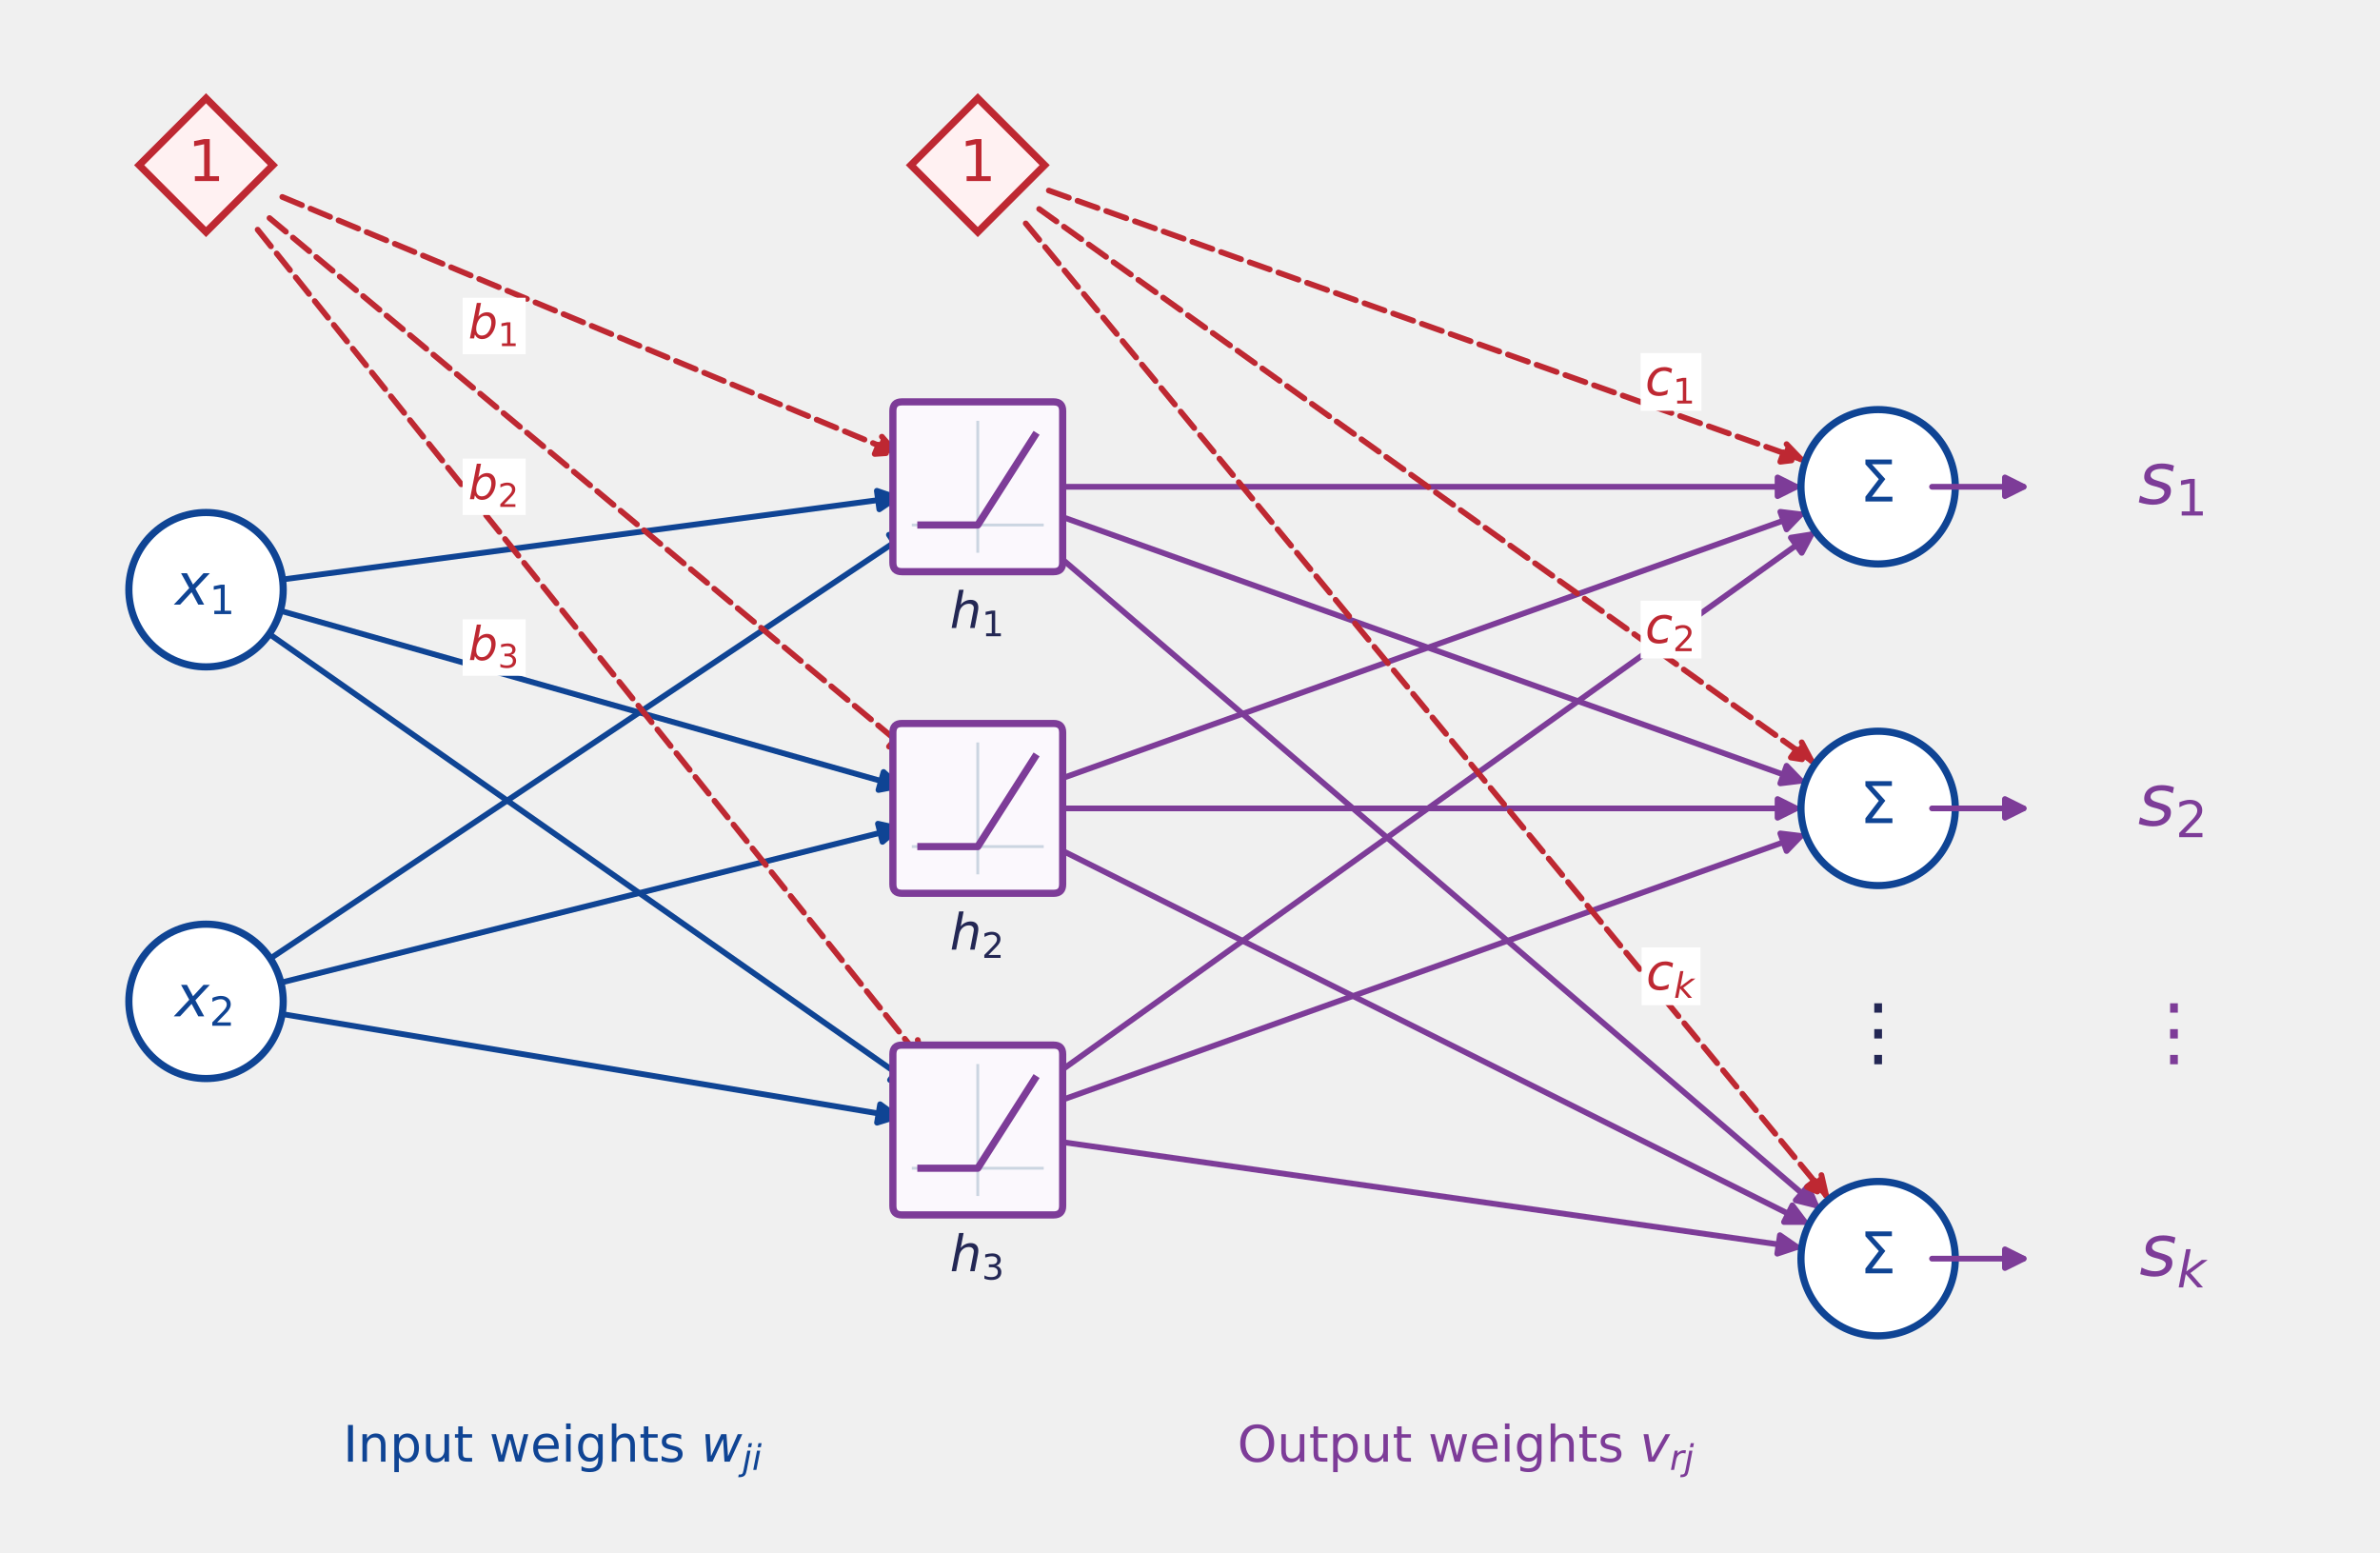
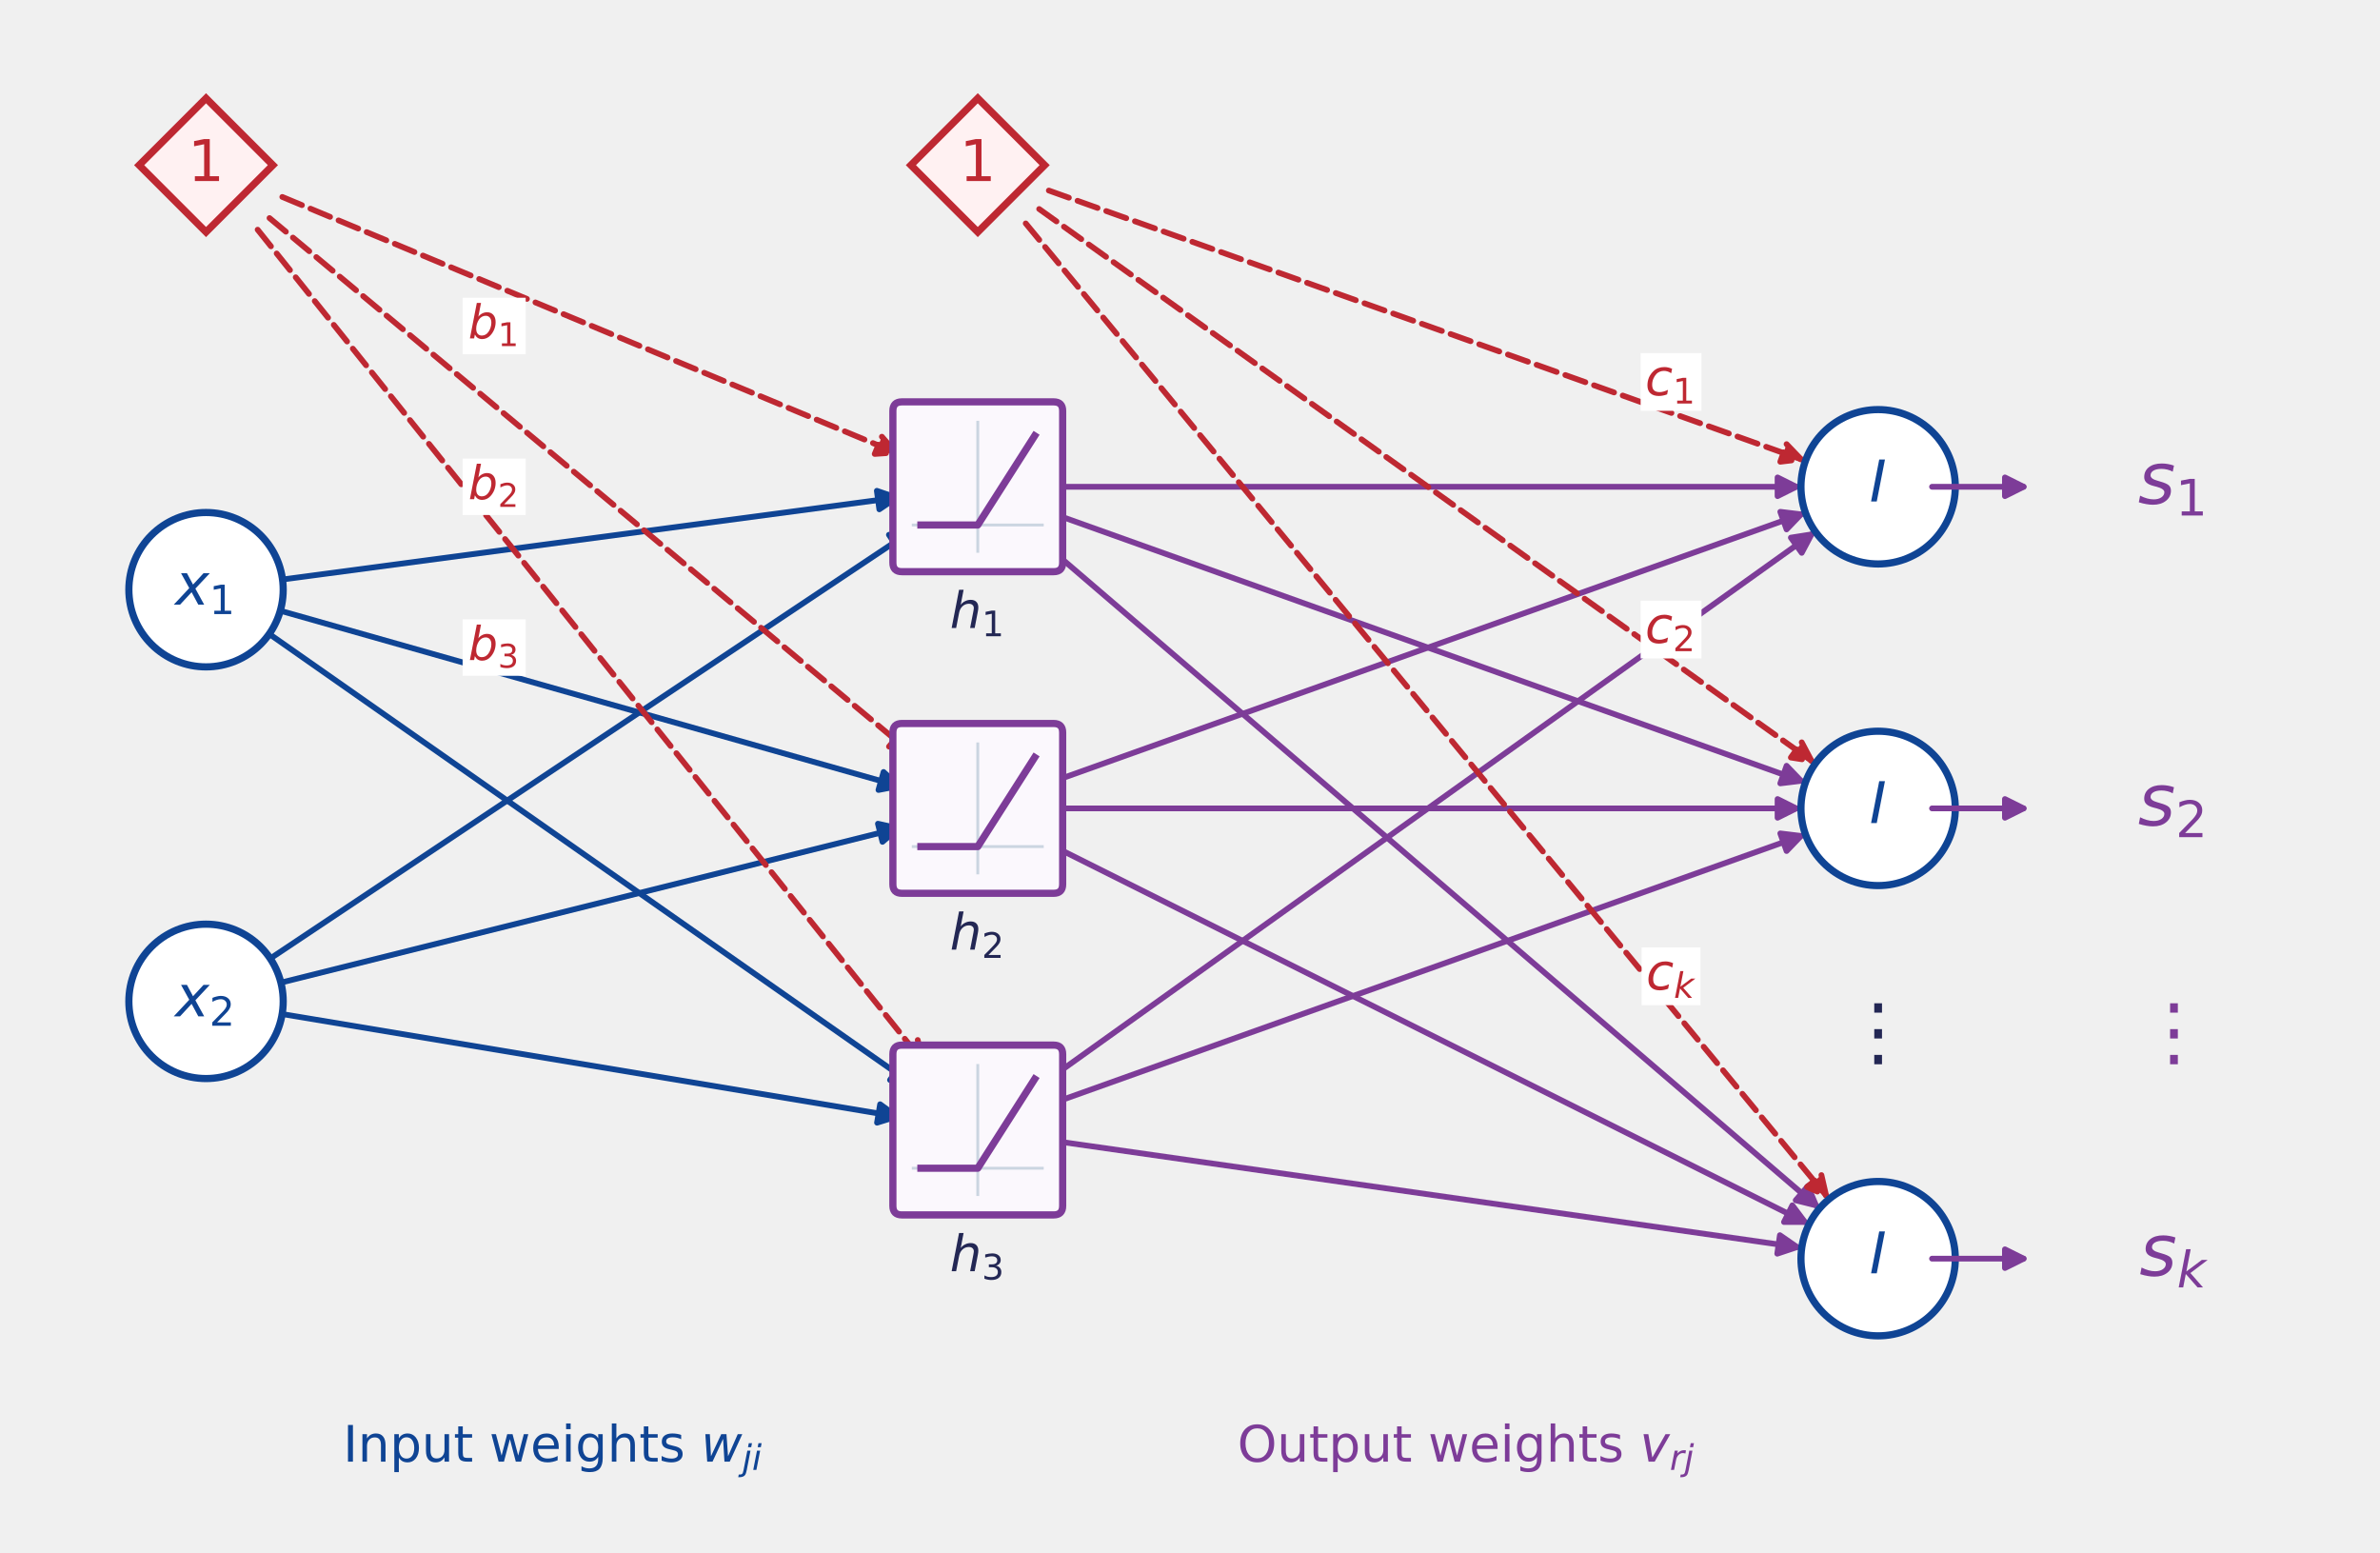
<svg xmlns="http://www.w3.org/2000/svg" width="662.4pt" height="432pt" viewBox="0 0 662.4 432" version="1.1">
  <defs>
    <style type="text/css">*{stroke-linejoin: round; stroke-linecap: butt}</style>
  </defs>
  <g id="figure_1">
    <g id="patch_1">
      <path d="M 0 432  L 662.4 432  L 662.4 0  L 0 0  L 0 432  z " style="fill: none" />
    </g>
    <g id="axes_1">
      <g id="patch_2">
        <path d="M 78.158 161.317  Q 164.737 149.773 249.543 138.466  " clip-path="url(#pb1cab72f52)" style="fill: none; stroke: #0f4494; stroke-width: 1.6; stroke-linecap: round" />
        <path d="M 244.045 136.576  L 249.543 138.466  L 244.733 141.73  L 244.045 136.576  z " clip-path="url(#pb1cab72f52)" style="fill: #0f4494; stroke: #0f4494; stroke-width: 1.6; stroke-linecap: round" />
      </g>
      <g id="patch_3">
        <path d="M 77.549 169.817  Q 164.738 194.521 250.207 218.737  " clip-path="url(#pb1cab72f52)" style="fill: none; stroke: #0f4494; stroke-width: 1.6; stroke-linecap: round" />
        <path d="M 245.913 214.818  L 250.207 218.737  L 244.495 219.821  L 245.913 214.818  z " clip-path="url(#pb1cab72f52)" style="fill: #0f4494; stroke: #0f4494; stroke-width: 1.6; stroke-linecap: round" />
      </g>
      <g id="patch_4">
        <path d="M 74.546 176.135  Q 164.737 239.268 253.461 301.375  " clip-path="url(#pb1cab72f52)" style="fill: none; stroke: #0f4494; stroke-width: 1.6; stroke-linecap: round" />
        <path d="M 250.692 296.263  L 253.461 301.375  L 247.71 300.523  L 250.692 296.263  z " clip-path="url(#pb1cab72f52)" style="fill: #0f4494; stroke: #0f4494; stroke-width: 1.6; stroke-linecap: round" />
      </g>
      <g id="patch_5">
        <path d="M 74.815 266.999  Q 164.738 207.05 253.173 148.094  " clip-path="url(#pb1cab72f52)" style="fill: none; stroke: #0f4494; stroke-width: 1.6; stroke-linecap: round" />
        <path d="M 247.404 148.815  L 253.173 148.094  L 250.288 153.142  L 247.404 148.815  z " clip-path="url(#pb1cab72f52)" style="fill: #0f4494; stroke: #0f4494; stroke-width: 1.6; stroke-linecap: round" />
      </g>
      <g id="patch_6">
        <path d="M 77.719 273.553  Q 164.74 251.798 250.026 230.476  " clip-path="url(#pb1cab72f52)" style="fill: none; stroke: #0f4494; stroke-width: 1.6; stroke-linecap: round" />
        <path d="M 244.351 229.215  L 250.026 230.476  L 245.612 234.26  L 244.351 229.215  z " clip-path="url(#pb1cab72f52)" style="fill: #0f4494; stroke: #0f4494; stroke-width: 1.6; stroke-linecap: round" />
      </g>
      <g id="patch_7">
        <path d="M 78.06 282.1  Q 164.739 296.546 249.654 310.699  " clip-path="url(#pb1cab72f52)" style="fill: none; stroke: #0f4494; stroke-width: 1.6; stroke-linecap: round" />
        <path d="M 244.952 307.279  L 249.654 310.699  L 244.097 312.409  L 244.952 307.279  z " clip-path="url(#pb1cab72f52)" style="fill: #0f4494; stroke: #0f4494; stroke-width: 1.6; stroke-linecap: round" />
      </g>
      <g id="patch_8">
        <path d="M 293.136 135.454  Q 397.428 135.454 499.93 135.454  " clip-path="url(#pb1cab72f52)" style="fill: none; stroke: #7d3c98; stroke-width: 1.6; stroke-linecap: round" />
        <path d="M 494.73 132.854  L 499.93 135.454  L 494.73 138.054  L 494.73 132.854  z " clip-path="url(#pb1cab72f52)" style="fill: #7d3c98; stroke: #7d3c98; stroke-width: 1.6; stroke-linecap: round" />
      </g>
      <g id="patch_9">
        <path d="M 291.913 142.518  Q 397.429 180.203 501.261 217.285  " clip-path="url(#pb1cab72f52)" style="fill: none; stroke: #7d3c98; stroke-width: 1.6; stroke-linecap: round" />
        <path d="M 497.238 213.088  L 501.261 217.285  L 495.489 217.985  L 497.238 213.088  z " clip-path="url(#pb1cab72f52)" style="fill: #7d3c98; stroke: #7d3c98; stroke-width: 1.6; stroke-linecap: round" />
      </g>
      <g id="patch_10">
        <path d="M 288.076 149.119  Q 397.426 242.848 505.419 335.413  " clip-path="url(#pb1cab72f52)" style="fill: none; stroke: #7d3c98; stroke-width: 1.6; stroke-linecap: round" />
        <path d="M 503.163 330.055  L 505.419 335.413  L 499.779 334.003  L 503.163 330.055  z " clip-path="url(#pb1cab72f52)" style="fill: #7d3c98; stroke: #7d3c98; stroke-width: 1.6; stroke-linecap: round" />
      </g>
      <g id="patch_11">
        <path d="M 291.913 217.885  Q 397.429 180.201 501.261 143.118  " clip-path="url(#pb1cab72f52)" style="fill: none; stroke: #7d3c98; stroke-width: 1.6; stroke-linecap: round" />
        <path d="M 495.489 142.419  L 501.261 143.118  L 497.238 147.316  L 495.489 142.419  z " clip-path="url(#pb1cab72f52)" style="fill: #7d3c98; stroke: #7d3c98; stroke-width: 1.6; stroke-linecap: round" />
      </g>
      <g id="patch_12">
        <path d="M 293.136 224.95  Q 397.428 224.95 499.93 224.95  " clip-path="url(#pb1cab72f52)" style="fill: none; stroke: #7d3c98; stroke-width: 1.6; stroke-linecap: round" />
        <path d="M 494.73 222.35  L 499.93 224.95  L 494.73 227.55  L 494.73 222.35  z " clip-path="url(#pb1cab72f52)" style="fill: #7d3c98; stroke: #7d3c98; stroke-width: 1.6; stroke-linecap: round" />
      </g>
      <g id="patch_13">
        <path d="M 290.919 234.342  Q 397.427 287.597 502.336 340.051  " clip-path="url(#pb1cab72f52)" style="fill: none; stroke: #7d3c98; stroke-width: 1.6; stroke-linecap: round" />
        <path d="M 498.847 335.4  L 502.336 340.051  L 496.522 340.051  L 498.847 335.4  z " clip-path="url(#pb1cab72f52)" style="fill: #7d3c98; stroke: #7d3c98; stroke-width: 1.6; stroke-linecap: round" />
      </g>
      <g id="patch_14">
        <path d="M 289.221 302.24  Q 397.425 224.951 504.174 148.702  " clip-path="url(#pb1cab72f52)" style="fill: none; stroke: #7d3c98; stroke-width: 1.6; stroke-linecap: round" />
        <path d="M 498.431 149.608  L 504.174 148.702  L 501.454 153.84  L 498.431 149.608  z " clip-path="url(#pb1cab72f52)" style="fill: #7d3c98; stroke: #7d3c98; stroke-width: 1.6; stroke-linecap: round" />
      </g>
      <g id="patch_15">
        <path d="M 291.913 307.381  Q 397.429 269.697 501.261 232.614  " clip-path="url(#pb1cab72f52)" style="fill: none; stroke: #7d3c98; stroke-width: 1.6; stroke-linecap: round" />
        <path d="M 495.489 231.914  L 501.261 232.614  L 497.238 236.811  L 495.489 231.914  z " clip-path="url(#pb1cab72f52)" style="fill: #7d3c98; stroke: #7d3c98; stroke-width: 1.6; stroke-linecap: round" />
      </g>
      <g id="patch_16">
        <path d="M 292.922 317.415  Q 397.427 332.344 500.16 347.021  " clip-path="url(#pb1cab72f52)" style="fill: none; stroke: #7d3c98; stroke-width: 1.6; stroke-linecap: round" />
        <path d="M 495.38 343.711  L 500.16 347.021  L 494.645 348.859  L 495.38 343.711  z " clip-path="url(#pb1cab72f52)" style="fill: #7d3c98; stroke: #7d3c98; stroke-width: 1.6; stroke-linecap: round" />
      </g>
      <g id="patch_17">
        <path d="M 78.571 54.803  Q 164.736 90.705 249.249 125.919  " clip-path="url(#pb1cab72f52)" style="fill: none; stroke-dasharray: 5.92,2.56; stroke-dashoffset: 0; stroke: #be2832; stroke-width: 1.6; stroke-linecap: round" />
        <path d="M 245.449 121.519  L 249.249 125.919  L 243.449 126.319  L 245.449 121.519  z " clip-path="url(#pb1cab72f52)" style="fill: #be2832; stroke-dasharray: 5.92,2.56; stroke-dashoffset: 0; stroke: #be2832; stroke-width: 1.6; stroke-linecap: round" />
      </g>
      <g id="patch_18">
        <path d="M 75.012 60.682  Q 164.737 135.453 253.088 209.079  " clip-path="url(#pb1cab72f52)" style="fill: none; stroke-dasharray: 5.92,2.56; stroke-dashoffset: 0; stroke: #be2832; stroke-width: 1.6; stroke-linecap: round" />
        <path d="M 250.757 203.752  L 253.088 209.079  L 247.428 207.747  L 250.757 203.752  z " clip-path="url(#pb1cab72f52)" style="fill: #be2832; stroke-dasharray: 5.92,2.56; stroke-dashoffset: 0; stroke: #be2832; stroke-width: 1.6; stroke-linecap: round" />
      </g>
      <g id="patch_19">
        <path d="M 71.71 63.916  Q 164.736 180.199 256.645 295.085  " clip-path="url(#pb1cab72f52)" style="fill: none; stroke-dasharray: 5.92,2.56; stroke-dashoffset: 0; stroke: #be2832; stroke-width: 1.6; stroke-linecap: round" />
        <path d="M 255.427 289.401  L 256.645 295.085  L 251.366 292.649  L 255.427 289.401  z " clip-path="url(#pb1cab72f52)" style="fill: #be2832; stroke-dasharray: 5.92,2.56; stroke-dashoffset: 0; stroke: #be2832; stroke-width: 1.6; stroke-linecap: round" />
      </g>
      <g id="patch_20">
        <path d="M 291.913 53.022  Q 397.429 90.707 501.261 127.79  " clip-path="url(#pb1cab72f52)" style="fill: none; stroke-dasharray: 5.92,2.56; stroke-dashoffset: 0; stroke: #be2832; stroke-width: 1.6; stroke-linecap: round" />
        <path d="M 497.238 123.592  L 501.261 127.79  L 495.489 128.489  L 497.238 123.592  z " clip-path="url(#pb1cab72f52)" style="fill: #be2832; stroke-dasharray: 5.92,2.56; stroke-dashoffset: 0; stroke: #be2832; stroke-width: 1.6; stroke-linecap: round" />
      </g>
      <g id="patch_21">
        <path d="M 289.221 58.164  Q 397.425 135.453 504.174 211.702  " clip-path="url(#pb1cab72f52)" style="fill: none; stroke-dasharray: 5.92,2.56; stroke-dashoffset: 0; stroke: #be2832; stroke-width: 1.6; stroke-linecap: round" />
        <path d="M 501.454 206.564  L 504.174 211.702  L 498.431 210.795  L 501.454 206.564  z " clip-path="url(#pb1cab72f52)" style="fill: #be2832; stroke-dasharray: 5.92,2.56; stroke-dashoffset: 0; stroke: #be2832; stroke-width: 1.6; stroke-linecap: round" />
      </g>
      <g id="patch_22">
        <path d="M 285.483 62.169  Q 397.428 198.102 508.235 332.654  " clip-path="url(#pb1cab72f52)" style="fill: none; stroke-dasharray: 5.92,2.56; stroke-dashoffset: 0; stroke: #be2832; stroke-width: 1.6; stroke-linecap: round" />
        <path d="M 506.936 326.987  L 508.235 332.654  L 502.922 330.292  L 506.936 326.987  z " clip-path="url(#pb1cab72f52)" style="fill: #be2832; stroke-dasharray: 5.92,2.56; stroke-dashoffset: 0; stroke: #be2832; stroke-width: 1.6; stroke-linecap: round" />
      </g>
      <g id="patch_23">
        <path d="M 57.343 185.571  C 63.039 185.571 68.503 183.308 72.531 179.28  C 76.559 175.253 78.822 169.789 78.822 164.092  C 78.822 158.396 76.559 152.932 72.531 148.905  C 68.503 144.877 63.039 142.614 57.343 142.614  C 51.647 142.614 46.183 144.877 42.155 148.905  C 38.127 152.932 35.864 158.396 35.864 164.092  C 35.864 169.789 38.127 175.253 42.155 179.28  C 46.183 183.308 51.647 185.571 57.343 185.571  z " clip-path="url(#pb1cab72f52)" style="fill: #ffffff; stroke: #0f4494; stroke-width: 2; stroke-linejoin: miter" />
      </g>
      <g id="patch_24">
        <path d="M 57.343 300.126  C 63.039 300.126 68.503 297.863 72.531 293.835  C 76.559 289.807 78.822 284.343 78.822 278.647  C 78.822 272.951 76.559 267.487 72.531 263.459  C 68.503 259.431 63.039 257.168 57.343 257.168  C 51.647 257.168 46.183 259.431 42.155 263.459  C 38.127 267.487 35.864 272.951 35.864 278.647  C 35.864 284.343 38.127 289.807 42.155 293.835  C 46.183 297.863 51.647 300.126 57.343 300.126  z " clip-path="url(#pb1cab72f52)" style="fill: #ffffff; stroke: #0f4494; stroke-width: 2; stroke-linejoin: miter" />
      </g>
      <g id="patch_25">
        <path d="M 251.012 159.081  L 293.254 159.081  Q 295.76 159.081 295.76 156.575  L 295.76 114.333  Q 295.76 111.827 293.254 111.827  L 251.012 111.827  Q 248.506 111.827 248.506 114.333  L 248.506 156.575  Q 248.506 159.081 251.012 159.081  z " clip-path="url(#pb1cab72f52)" style="fill: #fbf8fd; stroke: #7d3c98; stroke-width: 2; stroke-linejoin: miter" />
      </g>
      <g id="patch_26">
        <path d="M 251.012 248.576  L 293.254 248.576  Q 295.76 248.576 295.76 246.071  L 295.76 203.829  Q 295.76 201.323 293.254 201.323  L 251.012 201.323  Q 248.506 201.323 248.506 203.829  L 248.506 246.071  Q 248.506 248.576 251.012 248.576  z " clip-path="url(#pb1cab72f52)" style="fill: #fbf8fd; stroke: #7d3c98; stroke-width: 2; stroke-linejoin: miter" />
      </g>
      <g id="patch_27">
        <path d="M 251.012 338.072  L 293.254 338.072  Q 295.76 338.072 295.76 335.566  L 295.76 293.324  Q 295.76 290.818 293.254 290.818  L 251.012 290.818  Q 248.506 290.818 248.506 293.324  L 248.506 335.566  Q 248.506 338.072 251.012 338.072  z " clip-path="url(#pb1cab72f52)" style="fill: #fbf8fd; stroke: #7d3c98; stroke-width: 2; stroke-linejoin: miter" />
      </g>
      <g id="patch_28">
        <path d="M 522.721 156.933  C 528.417 156.933 533.881 154.67 537.909 150.642  C 541.937 146.614 544.2 141.15 544.2 135.454  C 544.2 129.758 541.937 124.294 537.909 120.266  C 533.881 116.238 528.417 113.975 522.721 113.975  C 517.025 113.975 511.561 116.238 507.533 120.266  C 503.505 124.294 501.242 129.758 501.242 135.454  C 501.242 141.15 503.505 146.614 507.533 150.642  C 511.561 154.67 517.025 156.933 522.721 156.933  z " clip-path="url(#pb1cab72f52)" style="fill: #ffffff; stroke: #0f4494; stroke-width: 2; stroke-linejoin: miter" />
      </g>
      <g id="patch_29">
        <path d="M 537.722 135.454  Q 551.36 135.454 563.21 135.454  " clip-path="url(#pb1cab72f52)" style="fill: none; stroke: #7d3c98; stroke-width: 1.6; stroke-linecap: round" />
        <path d="M 558.01 132.854  L 563.21 135.454  L 558.01 138.054  L 558.01 132.854  z " clip-path="url(#pb1cab72f52)" style="fill: #7d3c98; stroke: #7d3c98; stroke-width: 1.6; stroke-linecap: round" />
      </g>
      <g id="patch_30">
        <path d="M 522.721 246.429  C 528.417 246.429 533.881 244.165 537.909 240.137  C 541.937 236.11 544.2 230.646 544.2 224.95  C 544.2 219.253 541.937 213.79 537.909 209.762  C 533.881 205.734 528.417 203.471 522.721 203.471  C 517.025 203.471 511.561 205.734 507.533 209.762  C 503.505 213.79 501.242 219.253 501.242 224.95  C 501.242 230.646 503.505 236.11 507.533 240.137  C 511.561 244.165 517.025 246.429 522.721 246.429  z " clip-path="url(#pb1cab72f52)" style="fill: #ffffff; stroke: #0f4494; stroke-width: 2; stroke-linejoin: miter" />
      </g>
      <g id="patch_31">
        <path d="M 537.722 224.95  Q 551.36 224.95 563.21 224.95  " clip-path="url(#pb1cab72f52)" style="fill: none; stroke: #7d3c98; stroke-width: 1.6; stroke-linecap: round" />
        <path d="M 558.01 222.35  L 563.21 224.95  L 558.01 227.55  L 558.01 222.35  z " clip-path="url(#pb1cab72f52)" style="fill: #7d3c98; stroke: #7d3c98; stroke-width: 1.6; stroke-linecap: round" />
      </g>
      <g id="patch_32">
        <path d="M 522.721 371.723  C 528.417 371.723 533.881 369.459 537.909 365.431  C 541.937 361.404 544.2 355.94 544.2 350.244  C 544.2 344.547 541.937 339.084 537.909 335.056  C 533.881 331.028 528.417 328.765 522.721 328.765  C 517.025 328.765 511.561 331.028 507.533 335.056  C 503.505 339.084 501.242 344.547 501.242 350.244  C 501.242 355.94 503.505 361.404 507.533 365.431  C 511.561 369.459 517.025 371.723 522.721 371.723  z " clip-path="url(#pb1cab72f52)" style="fill: #ffffff; stroke: #0f4494; stroke-width: 2; stroke-linejoin: miter" />
      </g>
      <g id="patch_33">
        <path d="M 537.722 350.244  Q 551.36 350.244 563.21 350.244  " clip-path="url(#pb1cab72f52)" style="fill: none; stroke: #7d3c98; stroke-width: 1.6; stroke-linecap: round" />
        <path d="M 558.01 347.644  L 563.21 350.244  L 558.01 352.844  L 558.01 347.644  z " clip-path="url(#pb1cab72f52)" style="fill: #7d3c98; stroke: #7d3c98; stroke-width: 1.6; stroke-linecap: round" />
      </g>
      <g id="patch_34">
        <path d="M 57.343 27.343  L 75.958 45.958  L 57.343 64.573  L 38.728 45.958  z " clip-path="url(#pb1cab72f52)" style="fill: #fff1f2; stroke: #be2832; stroke-width: 2; stroke-linejoin: miter" />
      </g>
      <g id="patch_35">
        <path d="M 272.133 27.343  L 290.748 45.958  L 272.133 64.573  L 253.518 45.958  z " clip-path="url(#pb1cab72f52)" style="fill: #fff1f2; stroke: #be2832; stroke-width: 2; stroke-linejoin: miter" />
      </g>
      <g id="text_1">
        <g id="patch_36">
          <path d="M 128.756 98.557  L 146.306 98.557  L 146.306 82.855  L 128.756 82.855  z " style="fill: #ffffff" />
        </g>
        <g style="fill: #be2832" transform="translate(130.3163 94.29321)">
          <text>
            <tspan style="font: oblique 13px 'DejaVu Sans'" x="0" y="-0.125">b</tspan>
            <tspan style="font: 9.1px 'DejaVu Sans'" x="8.252" y="2.008">1</tspan>
          </text>
        </g>
      </g>
      <g id="text_2">
        <g id="patch_37">
          <path d="M 128.756 143.305  L 146.306 143.305  L 146.306 127.603  L 128.756 127.603  z " style="fill: #ffffff" />
        </g>
        <g style="fill: #be2832" transform="translate(130.3163 139.0411)">
          <text>
            <tspan style="font: oblique 13px 'DejaVu Sans'" x="0" y="-0.125">b</tspan>
            <tspan style="font: 9.1px 'DejaVu Sans'" x="8.252" y="2.008">2</tspan>
          </text>
        </g>
      </g>
      <g id="text_3">
        <g id="patch_38">
          <path d="M 128.756 188.053  L 146.306 188.053  L 146.306 172.351  L 128.756 172.351  z " style="fill: #ffffff" />
        </g>
        <g style="fill: #be2832" transform="translate(130.3163 183.7889)">
          <text>
            <tspan style="font: oblique 13px 'DejaVu Sans'" x="0" y="-0.125">b</tspan>
            <tspan style="font: 9.1px 'DejaVu Sans'" x="8.252" y="2.008">3</tspan>
          </text>
        </g>
      </g>
      <g id="text_4">
        <g id="patch_39">
          <path d="M 456.616 114.313  L 473.556 114.313  L 473.556 98.244  L 456.616 98.244  z " style="fill: #ffffff" />
        </g>
        <g style="fill: #be2832" transform="translate(457.8756 110.1414)">
          <text>
            <tspan style="font: oblique 14px 'DejaVu Sans'" x="0" y="-0.156">c</tspan>
            <tspan style="font: 9.8px 'DejaVu Sans'" x="7.697" y="2.141">1</tspan>
          </text>
        </g>
      </g>
      <g id="text_5">
        <g id="patch_40">
          <path d="M 456.616 183.225  L 473.556 183.225  L 473.556 167.155  L 456.616 167.155  z " style="fill: #ffffff" />
        </g>
        <g style="fill: #be2832" transform="translate(457.8756 179.0531)">
          <text>
            <tspan style="font: oblique 14px 'DejaVu Sans'" x="0" y="-0.156">c</tspan>
            <tspan style="font: 9.8px 'DejaVu Sans'" x="7.697" y="2.141">2</tspan>
          </text>
        </g>
      </g>
      <g id="text_6">
        <g id="patch_41">
          <path d="M 456.896 279.701  L 473.276 279.701  L 473.276 263.632  L 456.896 263.632  z " style="fill: #ffffff" />
        </g>
        <g style="fill: #be2832" transform="translate(458.1556 275.5294)">
          <text>
            <tspan style="font: oblique 14px 'DejaVu Sans'" x="0" y="-0.156">c</tspan>
            <tspan style="font: oblique 9.8px 'DejaVu Sans'" x="7.697" y="2.141">k</tspan>
          </text>
        </g>
      </g>
      <g id="text_7">
        <g style="fill: #0f4494" transform="translate(48.78317 168.5075)">
          <text>
            <tspan style="font: oblique 16px 'DejaVu Sans'" x="0" y="-0.25">x</tspan>
            <tspan style="font: 11.2px 'DejaVu Sans'" x="9.469" y="2.375">1</tspan>
          </text>
        </g>
      </g>
      <g id="text_8">
        <g style="fill: #0f4494" transform="translate(48.78317 283.062)">
          <text>
            <tspan style="font: oblique 16px 'DejaVu Sans'" x="0" y="-0.25">x</tspan>
            <tspan style="font: 11.2px 'DejaVu Sans'" x="9.469" y="2.375">2</tspan>
          </text>
        </g>
      </g>
      <g id="line2d_1">
        <path d="M 254.176 146.086  L 290.089 146.086  " clip-path="url(#pb1cab72f52)" style="fill: none; stroke: #cbd5e1; stroke-width: 0.8; stroke-linecap: square" />
      </g>
      <g id="line2d_2">
        <path d="M 272.133 153.41  L 272.133 117.497  " clip-path="url(#pb1cab72f52)" style="fill: none; stroke: #cbd5e1; stroke-width: 0.8; stroke-linecap: square" />
      </g>
      <g id="text_9">
        <g style="fill: #232754" transform="translate(264.3628 175.1153)">
          <text>
            <tspan style="font: oblique 14px 'DejaVu Sans'" x="0" y="-0.359">h</tspan>
            <tspan style="font: 9.8px 'DejaVu Sans'" x="8.873" y="1.938">1</tspan>
          </text>
        </g>
      </g>
      <g id="line2d_3">
        <path d="M 254.176 235.582  L 290.089 235.582  " clip-path="url(#pb1cab72f52)" style="fill: none; stroke: #cbd5e1; stroke-width: 0.8; stroke-linecap: square" />
      </g>
      <g id="line2d_4">
        <path d="M 272.133 242.906  L 272.133 206.993  " clip-path="url(#pb1cab72f52)" style="fill: none; stroke: #cbd5e1; stroke-width: 0.8; stroke-linecap: square" />
      </g>
      <g id="text_10">
        <g style="fill: #232754" transform="translate(264.3628 264.611)">
          <text>
            <tspan style="font: oblique 14px 'DejaVu Sans'" x="0" y="-0.359">h</tspan>
            <tspan style="font: 9.8px 'DejaVu Sans'" x="8.873" y="1.938">2</tspan>
          </text>
        </g>
      </g>
      <g id="line2d_5">
        <path d="M 254.176 325.077  L 290.089 325.077  " clip-path="url(#pb1cab72f52)" style="fill: none; stroke: #cbd5e1; stroke-width: 0.8; stroke-linecap: square" />
      </g>
      <g id="line2d_6">
        <path d="M 272.133 332.402  L 272.133 296.489  " clip-path="url(#pb1cab72f52)" style="fill: none; stroke: #cbd5e1; stroke-width: 0.8; stroke-linecap: square" />
      </g>
      <g id="text_11">
        <g style="fill: #232754" transform="translate(264.3628 354.1067)">
          <text>
            <tspan style="font: oblique 14px 'DejaVu Sans'" x="0" y="-0.359">h</tspan>
            <tspan style="font: 9.8px 'DejaVu Sans'" x="8.873" y="1.938">3</tspan>
          </text>
        </g>
      </g>
      <g id="text_12">
-         <g style="fill: #0f4494" transform="translate(517.6008 139.8689)">
-           <text>
-             <tspan style="font: 16px 'DejaVu Sans'" x="0" y="-0.328">Σ</tspan>
+         <g style="fill: #0f4494" transform="translate(520.3208 139.8689)">
+           <text>
+             <tspan style="font: oblique 16px 'DejaVu Sans'" x="0" y="-0.328">I</tspan>
          </text>
        </g>
      </g>
      <g id="text_13">
        <g style="fill: #7d3c98" transform="translate(595.0568 140.9726)">
          <text>
            <tspan style="font: oblique 20px 'DejaVu Sans'" x="0" y="-0.797">s</tspan>
            <tspan style="font: 14px 'DejaVu Sans'" x="10.42" y="2.484">1</tspan>
          </text>
        </g>
      </g>
      <g id="text_14">
-         <g style="fill: #0f4494" transform="translate(517.6008 229.3646)">
-           <text>
-             <tspan style="font: 16px 'DejaVu Sans'" x="0" y="-0.328">Σ</tspan>
+         <g style="fill: #0f4494" transform="translate(520.3208 229.3646)">
+           <text>
+             <tspan style="font: oblique 16px 'DejaVu Sans'" x="0" y="-0.328">I</tspan>
          </text>
        </g>
      </g>
      <g id="text_15">
        <g style="fill: #7d3c98" transform="translate(595.0568 230.4683)">
          <text>
            <tspan style="font: oblique 20px 'DejaVu Sans'" x="0" y="-0.797">s</tspan>
            <tspan style="font: 14px 'DejaVu Sans'" x="10.42" y="2.484">2</tspan>
          </text>
        </g>
      </g>
      <g id="text_16">
-         <g style="fill: #0f4494" transform="translate(517.6008 354.6585)">
-           <text>
-             <tspan style="font: 16px 'DejaVu Sans'" x="0" y="-0.328">Σ</tspan>
+         <g style="fill: #0f4494" transform="translate(520.3208 354.6585)">
+           <text>
+             <tspan style="font: oblique 16px 'DejaVu Sans'" x="0" y="-0.328">I</tspan>
          </text>
        </g>
      </g>
      <g id="text_17">
        <g style="fill: #7d3c98" transform="translate(595.4568 355.7623)">
          <text>
            <tspan style="font: oblique 20px 'DejaVu Sans'" x="0" y="-0.797">s</tspan>
            <tspan style="font: oblique 14px 'DejaVu Sans'" x="10.42" y="2.484">k</tspan>
          </text>
        </g>
      </g>
      <g id="text_18">
        <g style="fill: #232754" transform="translate(512.2208 295.1812)">
          <text>
            <tspan style="font: 21px 'DejaVu Sans'" x="0" y="-0.984">⋮</tspan>
          </text>
        </g>
      </g>
      <g id="text_19">
        <g style="fill: #7d3c98" transform="translate(594.5568 295.1812)">
          <text>
            <tspan style="font: 21px 'DejaVu Sans'" x="0" y="-0.984">⋮</tspan>
          </text>
        </g>
      </g>
      <g id="text_20">
        <text style="fill: #be2832; font: 16px 'DejaVu Sans'; text-anchor: middle" x="57.343" y="50.373" transform="rotate(-0 57.34317 50.37318)">1</text>
      </g>
      <g id="text_21">
        <text style="fill: #be2832; font: 16px 'DejaVu Sans'; text-anchor: middle" x="272.133" y="50.373" transform="rotate(-0 272.1328 50.37318)">1</text>
      </g>
      <g id="text_22">
        <g style="fill: #0f4494" transform="translate(95.47852 407.091)">
          <text>
            <tspan style="font: 14px 'DejaVu Sans'" x="0 4.129 13.002 21.889 30.762 36.251 40.701 52.151 60.765 64.654 73.541 82.414 87.903 95.197" y="-0.359">Input weights </tspan>
            <tspan style="font: oblique 14px 'DejaVu Sans'" x="99.647" y="-0.359">w</tspan>
            <tspan style="font: oblique 9.8px 'DejaVu Sans'" x="111.098 113.82" y="1.938">ji</tspan>
          </text>
        </g>
      </g>
      <g id="text_23">
        <g style="fill: #7d3c98" transform="translate(344.3963 407.091)">
          <text>
            <tspan style="font: 14px 'DejaVu Sans'" x="0 11.02 19.893 25.382 34.269 43.142 48.631 53.081 64.531 73.145 77.034 85.921 94.794 100.283 107.577" y="-0.359">Output weights </tspan>
            <tspan style="font: oblique 14px 'DejaVu Sans'" x="112.027" y="-0.359">v</tspan>
            <tspan style="font: oblique 9.8px 'DejaVu Sans'" x="120.312 124.342" y="1.938">rj</tspan>
          </text>
        </g>
      </g>
      <g id="line2d_7">
        <path d="M 256.303 146.086  L 256.831 146.086  L 257.358 146.086  L 257.886 146.086  L 258.414 146.086  L 258.941 146.086  L 259.469 146.086  L 259.997 146.086  L 260.524 146.086  L 261.052 146.086  L 261.58 146.086  L 262.107 146.086  L 262.635 146.086  L 263.163 146.086  L 263.69 146.086  L 264.218 146.086  L 264.746 146.086  L 265.273 146.086  L 265.801 146.086  L 266.329 146.086  L 266.856 146.086  L 267.384 146.086  L 267.912 146.086  L 268.439 146.086  L 268.967 146.086  L 269.495 146.086  L 270.022 146.086  L 270.55 146.086  L 271.078 146.086  L 271.605 146.086  L 272.133 146.086  L 272.661 145.259  L 273.188 144.432  L 273.716 143.605  L 274.244 142.778  L 274.771 141.951  L 275.299 141.124  L 275.827 140.297  L 276.354 139.47  L 276.882 138.643  L 277.41 137.817  L 277.937 136.99  L 278.465 136.163  L 278.993 135.336  L 279.52 134.509  L 280.048 133.682  L 280.576 132.855  L 281.103 132.028  L 281.631 131.201  L 282.159 130.374  L 282.686 129.547  L 283.214 128.72  L 283.742 127.893  L 284.269 127.066  L 284.797 126.239  L 285.325 125.412  L 285.852 124.586  L 286.38 123.759  L 286.908 122.932  L 287.435 122.105  L 287.963 121.278  " clip-path="url(#pb1cab72f52)" style="fill: none; stroke: #7d3c98; stroke-width: 2; stroke-linecap: square" />
      </g>
      <g id="line2d_8">
        <path d="M 256.303 235.582  L 256.831 235.582  L 257.358 235.582  L 257.886 235.582  L 258.414 235.582  L 258.941 235.582  L 259.469 235.582  L 259.997 235.582  L 260.524 235.582  L 261.052 235.582  L 261.58 235.582  L 262.107 235.582  L 262.635 235.582  L 263.163 235.582  L 263.69 235.582  L 264.218 235.582  L 264.746 235.582  L 265.273 235.582  L 265.801 235.582  L 266.329 235.582  L 266.856 235.582  L 267.384 235.582  L 267.912 235.582  L 268.439 235.582  L 268.967 235.582  L 269.495 235.582  L 270.022 235.582  L 270.55 235.582  L 271.078 235.582  L 271.605 235.582  L 272.133 235.582  L 272.661 234.755  L 273.188 233.928  L 273.716 233.101  L 274.244 232.274  L 274.771 231.447  L 275.299 230.62  L 275.827 229.793  L 276.354 228.966  L 276.882 228.139  L 277.41 227.312  L 277.937 226.485  L 278.465 225.658  L 278.993 224.831  L 279.52 224.004  L 280.048 223.178  L 280.576 222.351  L 281.103 221.524  L 281.631 220.697  L 282.159 219.87  L 282.686 219.043  L 283.214 218.216  L 283.742 217.389  L 284.269 216.562  L 284.797 215.735  L 285.325 214.908  L 285.852 214.081  L 286.38 213.254  L 286.908 212.427  L 287.435 211.6  L 287.963 210.773  " clip-path="url(#pb1cab72f52)" style="fill: none; stroke: #7d3c98; stroke-width: 2; stroke-linecap: square" />
      </g>
      <g id="line2d_9">
        <path d="M 256.303 325.077  L 256.831 325.077  L 257.358 325.077  L 257.886 325.077  L 258.414 325.077  L 258.941 325.077  L 259.469 325.077  L 259.997 325.077  L 260.524 325.077  L 261.052 325.077  L 261.58 325.077  L 262.107 325.077  L 262.635 325.077  L 263.163 325.077  L 263.69 325.077  L 264.218 325.077  L 264.746 325.077  L 265.273 325.077  L 265.801 325.077  L 266.329 325.077  L 266.856 325.077  L 267.384 325.077  L 267.912 325.077  L 268.439 325.077  L 268.967 325.077  L 269.495 325.077  L 270.022 325.077  L 270.55 325.077  L 271.078 325.077  L 271.605 325.077  L 272.133 325.077  L 272.661 324.25  L 273.188 323.423  L 273.716 322.597  L 274.244 321.77  L 274.771 320.943  L 275.299 320.116  L 275.827 319.289  L 276.354 318.462  L 276.882 317.635  L 277.41 316.808  L 277.937 315.981  L 278.465 315.154  L 278.993 314.327  L 279.52 313.5  L 280.048 312.673  L 280.576 311.846  L 281.103 311.019  L 281.631 310.192  L 282.159 309.365  L 282.686 308.539  L 283.214 307.712  L 283.742 306.885  L 284.269 306.058  L 284.797 305.231  L 285.325 304.404  L 285.852 303.577  L 286.38 302.75  L 286.908 301.923  L 287.435 301.096  L 287.963 300.269  " clip-path="url(#pb1cab72f52)" style="fill: none; stroke: #7d3c98; stroke-width: 2; stroke-linecap: square" />
      </g>
    </g>
  </g>
  <defs>
    <clipPath id="pb1cab72f52">
      <rect x="10.805" y="3" width="640.789" height="426" />
    </clipPath>
  </defs>
</svg>
